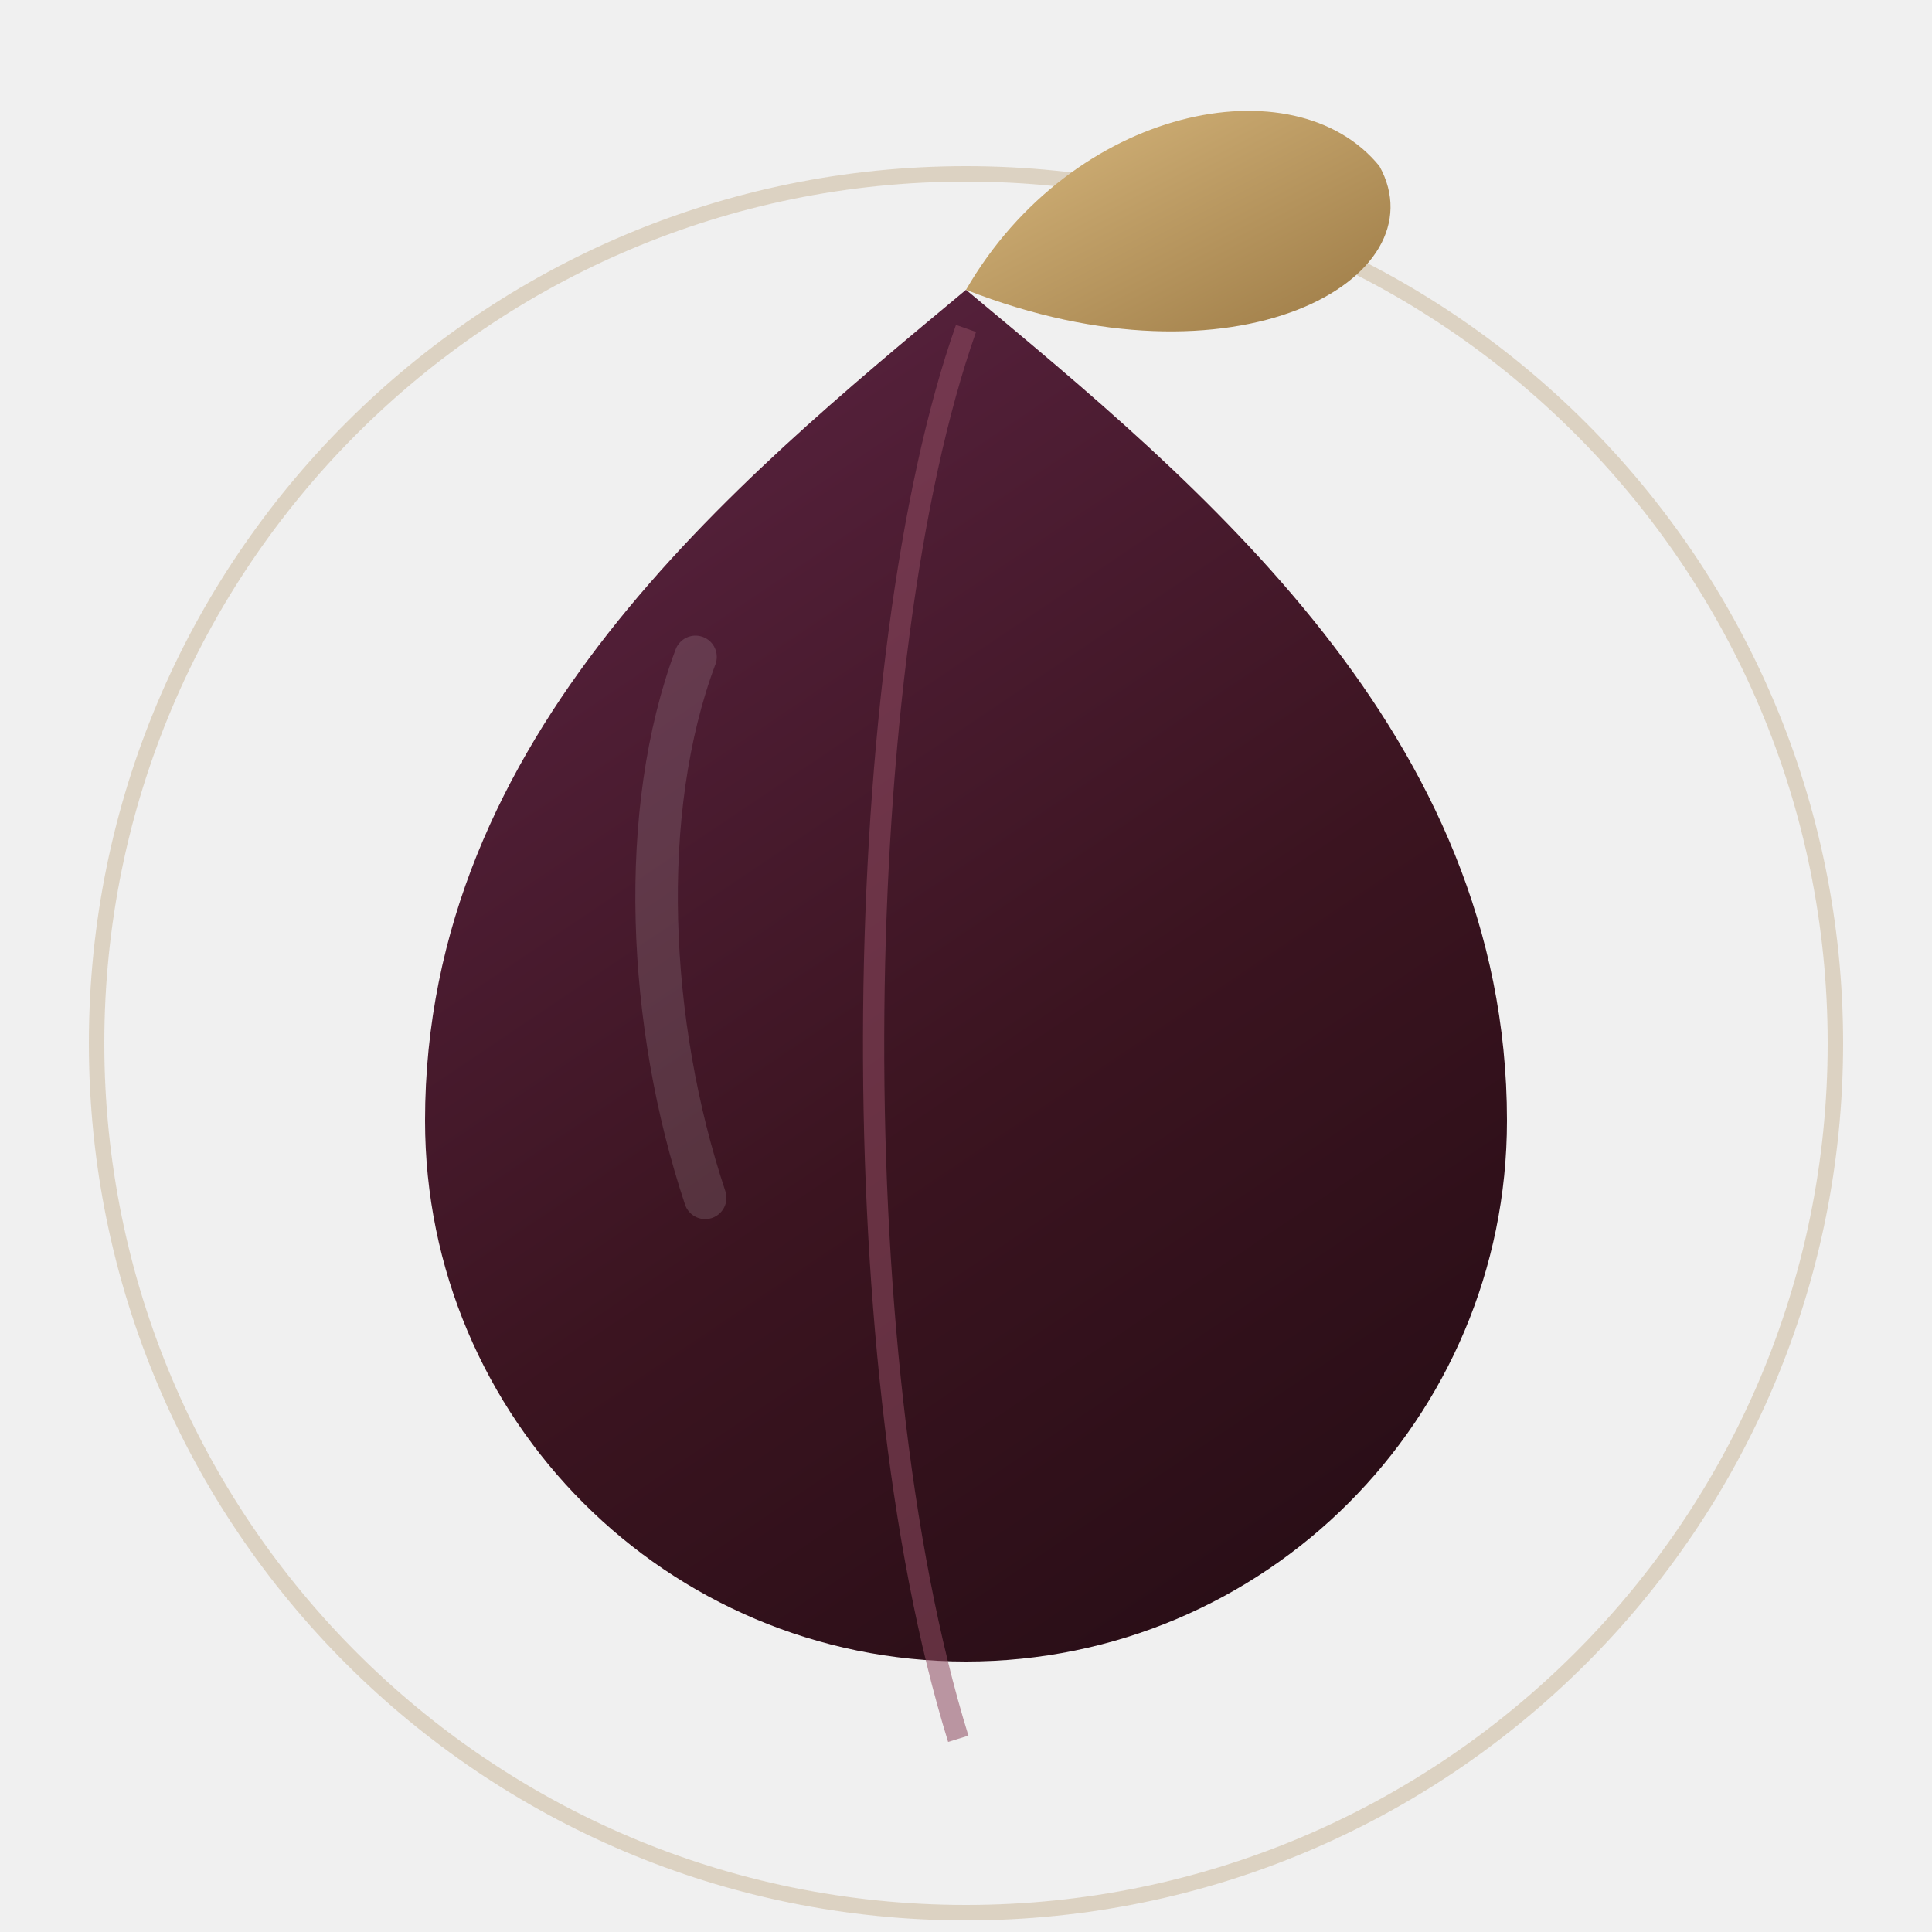
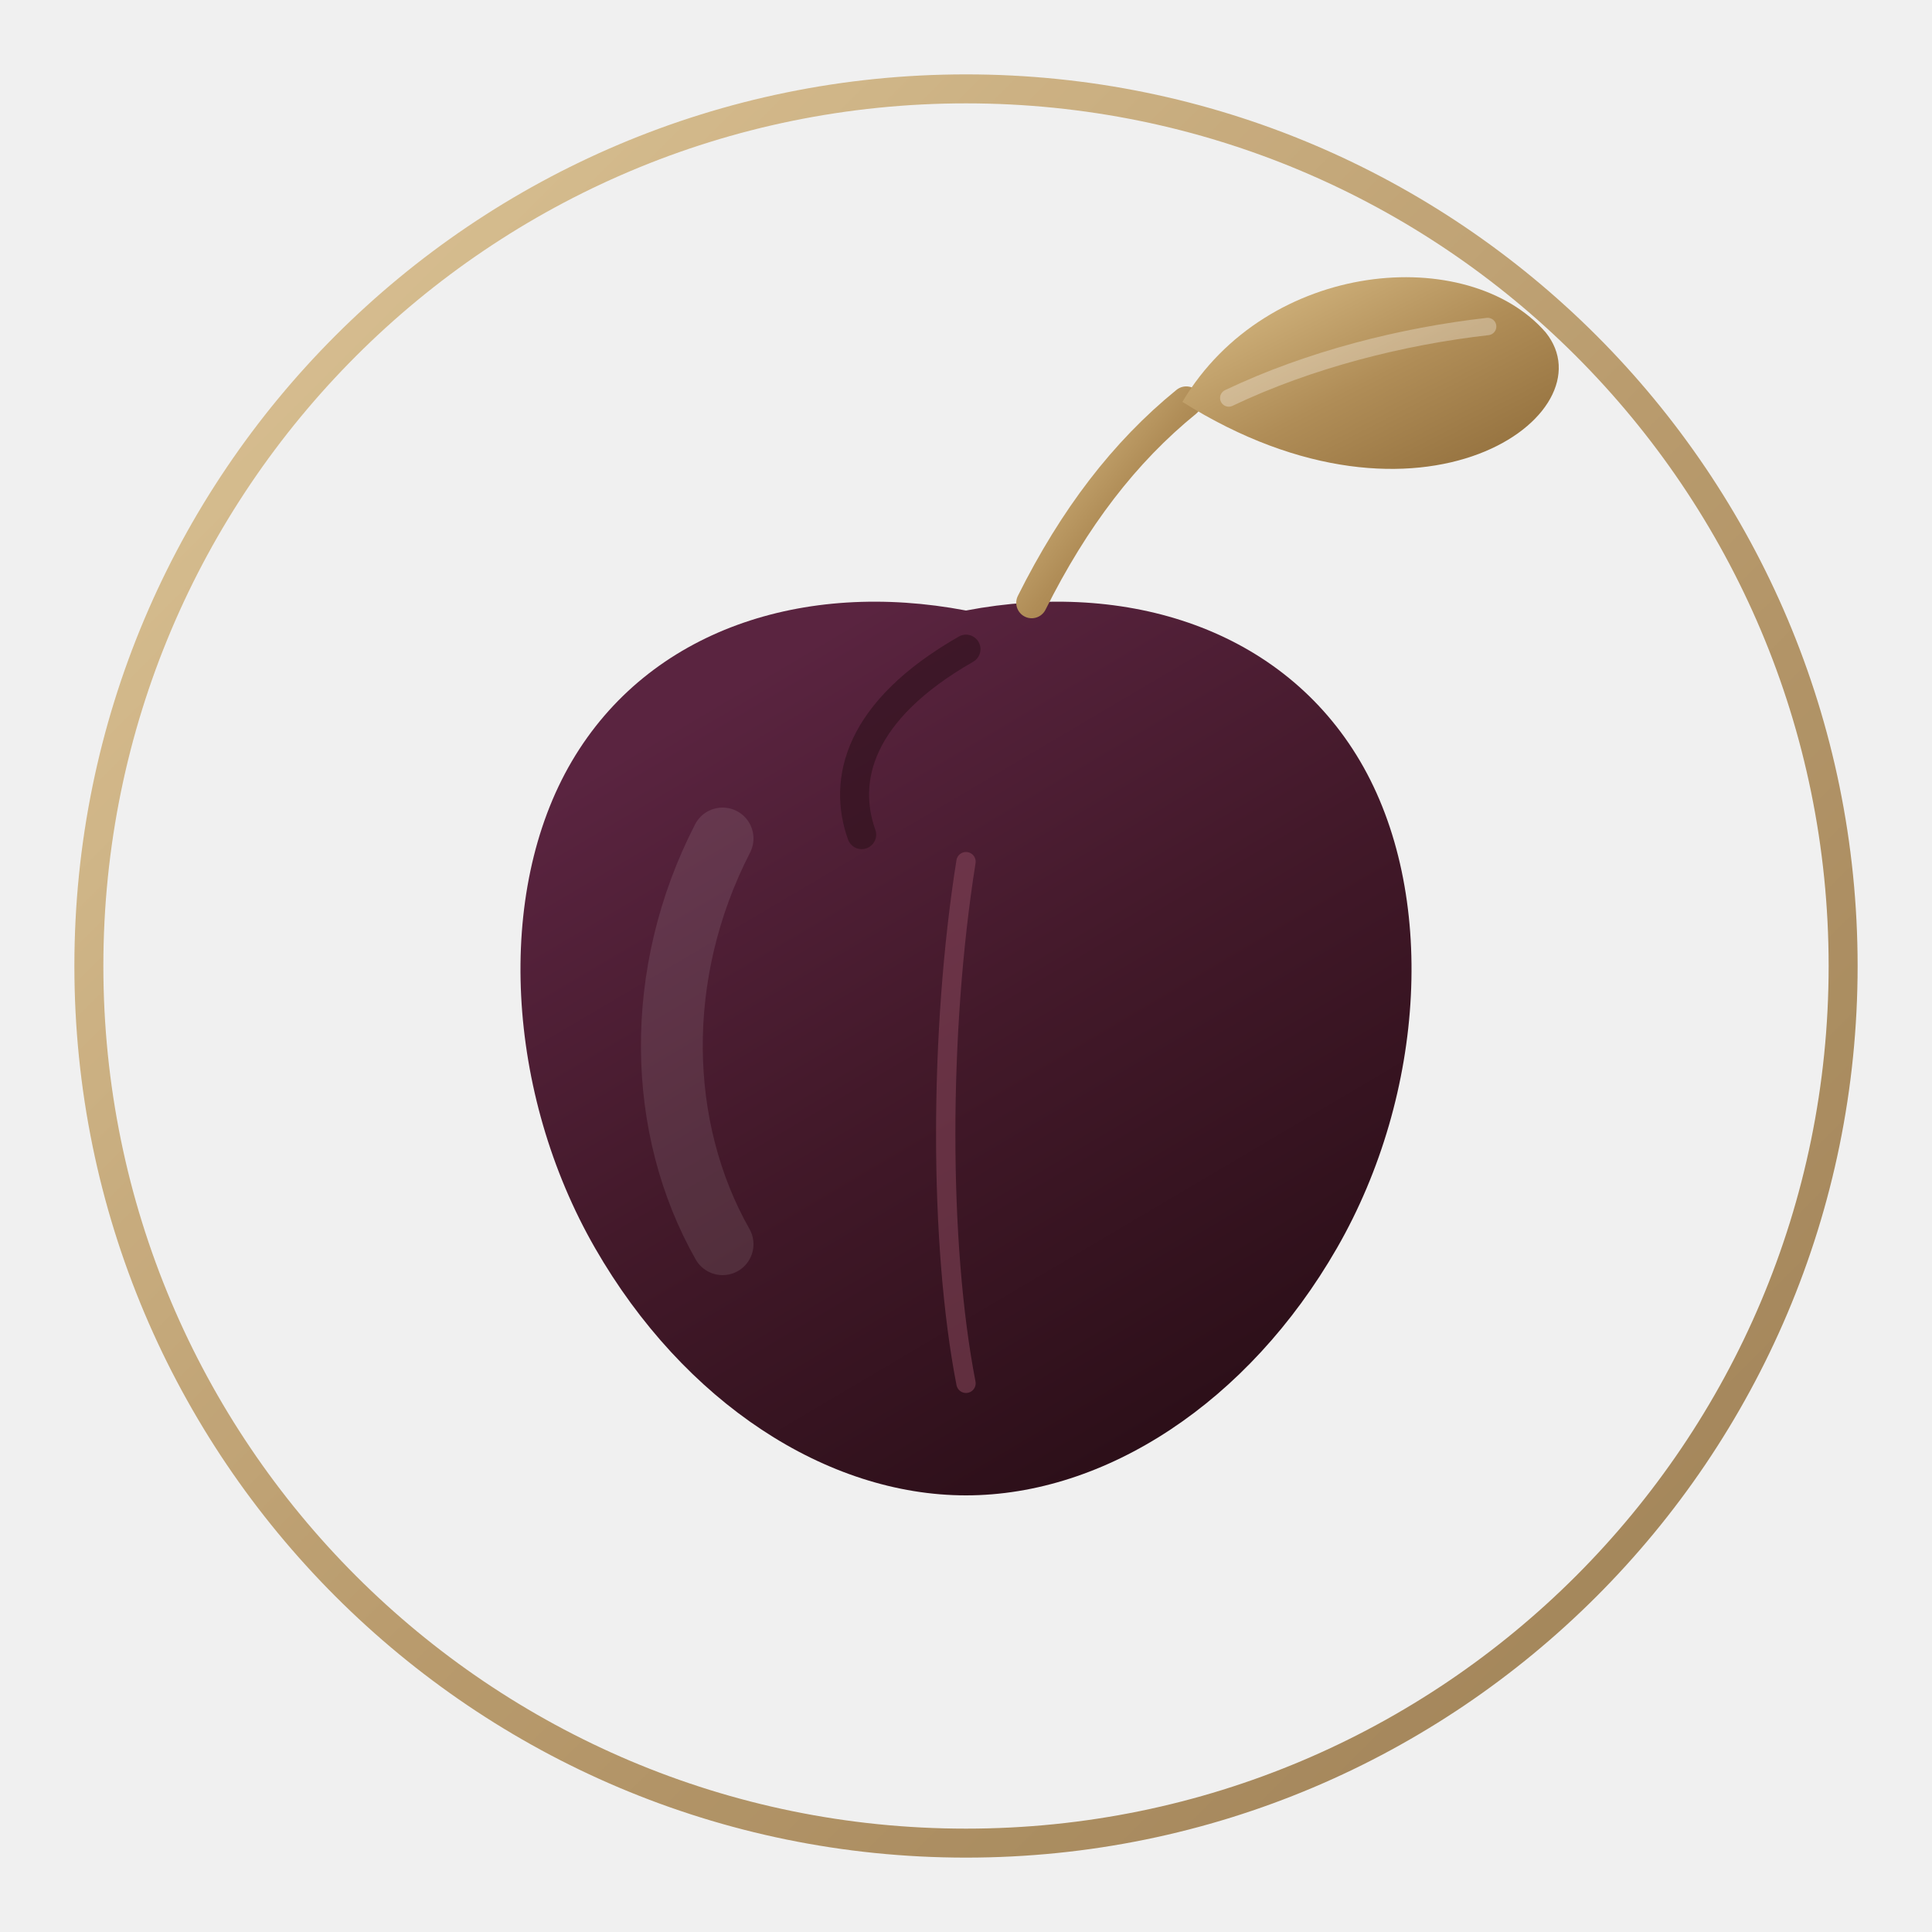
<svg xmlns="http://www.w3.org/2000/svg" viewBox="0 0 100 100" role="img" aria-label="À la Prunelle de mes ongle'S">
  <defs>
-     <linearGradient id="pl" x1="30%" y1="10%" x2="75%" y2="95%">
-       <stop offset="0" stop-color="#54203A" />
-       <stop offset="55%" stop-color="#3B1420" />
+     <linearGradient id="pl" x1="26%" y1="8%" x2="78%" y2="96%">
+       <stop offset="0" stop-color="#5A2440" />
+       <stop offset="46%" stop-color="#43192A" />
      <stop offset="100%" stop-color="#2A0E17" />
    </linearGradient>
    <linearGradient id="gd" x1="0" y1="0" x2="1" y2="1">
-       <stop offset="0" stop-color="#D8B87E" />
-       <stop offset="100%" stop-color="#9C7A45" />
+       <stop offset="0" stop-color="#DCC08A" />
+       <stop offset="52%" stop-color="#B08D57" />
+       <stop offset="100%" stop-color="#8E6B39" />
    </linearGradient>
  </defs>
-   <circle cx="50" cy="54" r="45" fill="none" stroke="#B08D57" stroke-width="0.8" opacity="0.30" />
-   <path d="M50 15 C 62 25 78 38 78 58 A 28 28 0 0 1 22 58 C 22 38 38 25 50 15 Z" fill="url(#pl)" />
-   <path d="M50 17 C 44 34 43.4 70 49.6 90" fill="none" stroke="#8E4B60" stroke-width="1.1" opacity="0.55" />
-   <path d="M36 34 C 33 42 33.5 53 36.5 62" fill="none" stroke="#FFFFFF" stroke-width="2.2" opacity="0.13" stroke-linecap="round" />
-   <path d="M50 15 C 55.5 5.5 67 3.2 71.4 8.6 C 74.6 14.4 64 20.5 50 15 Z" fill="url(#gd)" />
+   <circle cx="50" cy="50" r="45.4" fill="none" stroke="url(#gd)" stroke-width="1.5" opacity="0.85" />
+   <path d="M50 31.6C58.4 30 66.4 32.6 70.4 39.4C74.4 46.2 73.8 56.6 69.2 64.6C64.6 72.6 57.2 77.4 50 77.4C42.8 77.4 35.4 72.6 30.8 64.6C26.2 56.6 25.6 46.2 29.6 39.4C33.6 32.6 41.6 30 50 31.6Z" fill="url(#pl)" />
+   <path d="M50 33.6C44.4 36.8 43.6 40.4 44.6 43.2" fill="none" stroke="#2A0E17" stroke-width="1.5" opacity="0.55" stroke-linecap="round" />
+   <path d="M50 44.6C48.6 53.4 48.6 64.4 50 71.6" fill="none" stroke="#8E4B60" stroke-width="1" opacity="0.5" stroke-linecap="round" />
+   <path d="M37.4 43.4C33.8 50.4 34 58.4 37.4 64.4" fill="none" stroke="#FFFFFF" stroke-width="3.2" opacity="0.10" stroke-linecap="round" />
+   <path d="M53.4 31.2C55.6 26.8 58.2 23.4 61.4 20.8" fill="none" stroke="url(#gd)" stroke-width="1.6" stroke-linecap="round" />
+   <path d="M61.2 20.8C65.6 13.4 76 12.6 80 17.2C83.4 21.4 73.6 28.6 61.2 20.8Z" fill="url(#gd)" />
+   <path d="M63.6 20.6C67.8 18.6 72.6 17.4 77 16.9" fill="none" stroke="#FBF8F4" stroke-width="0.9" opacity="0.32" stroke-linecap="round" />
</svg>
